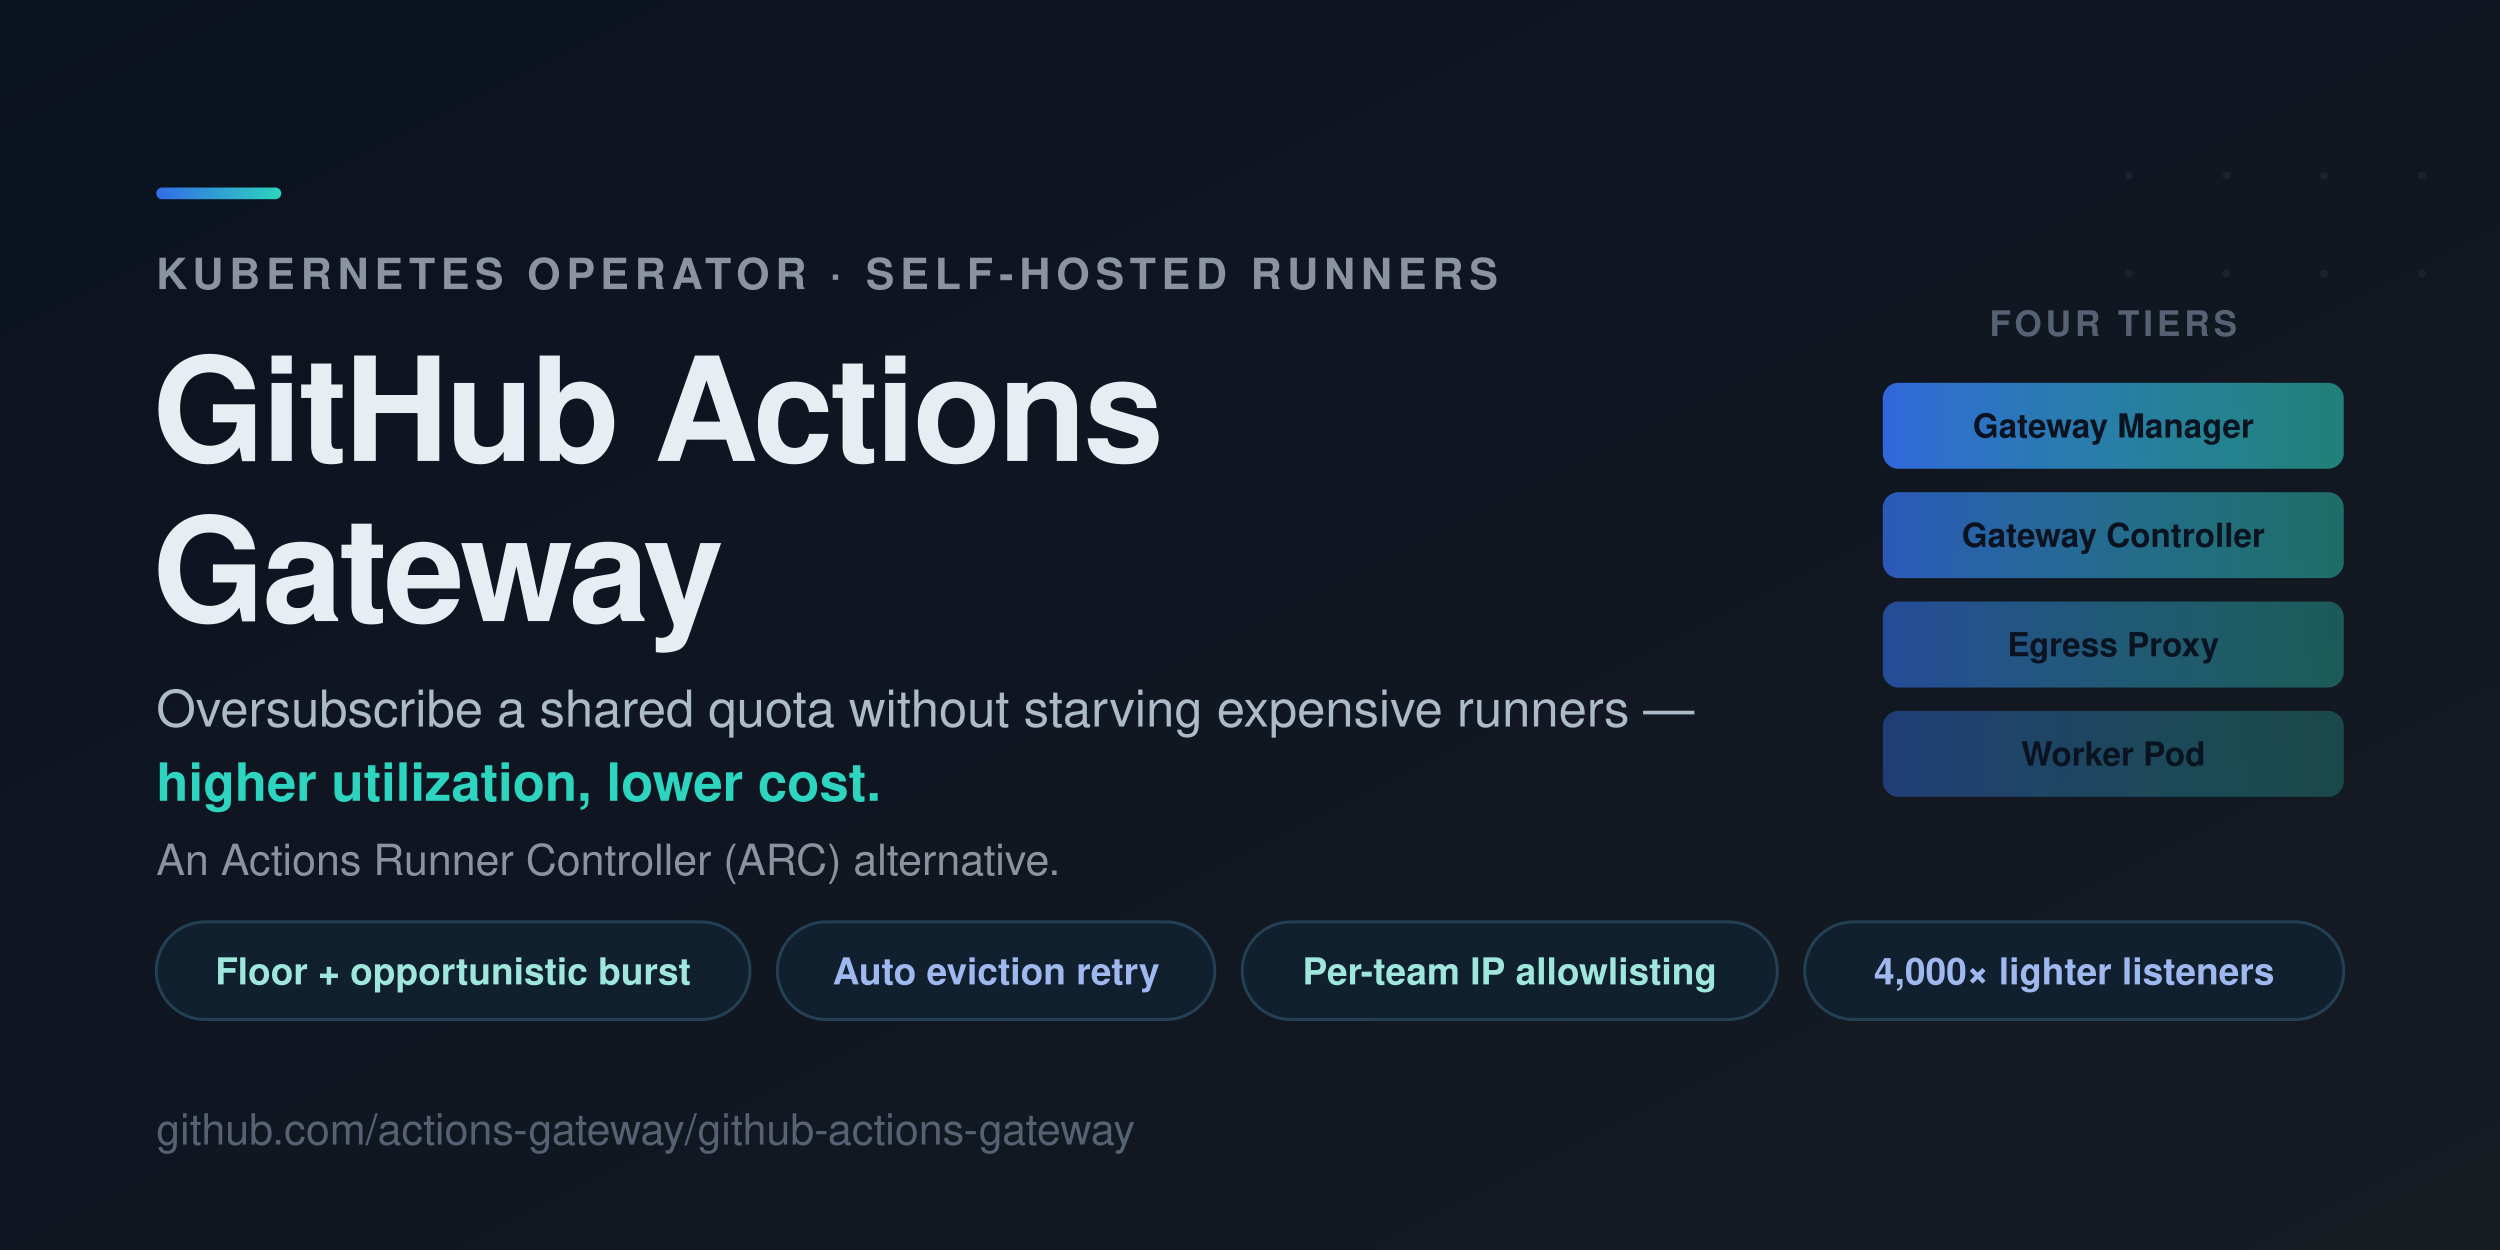
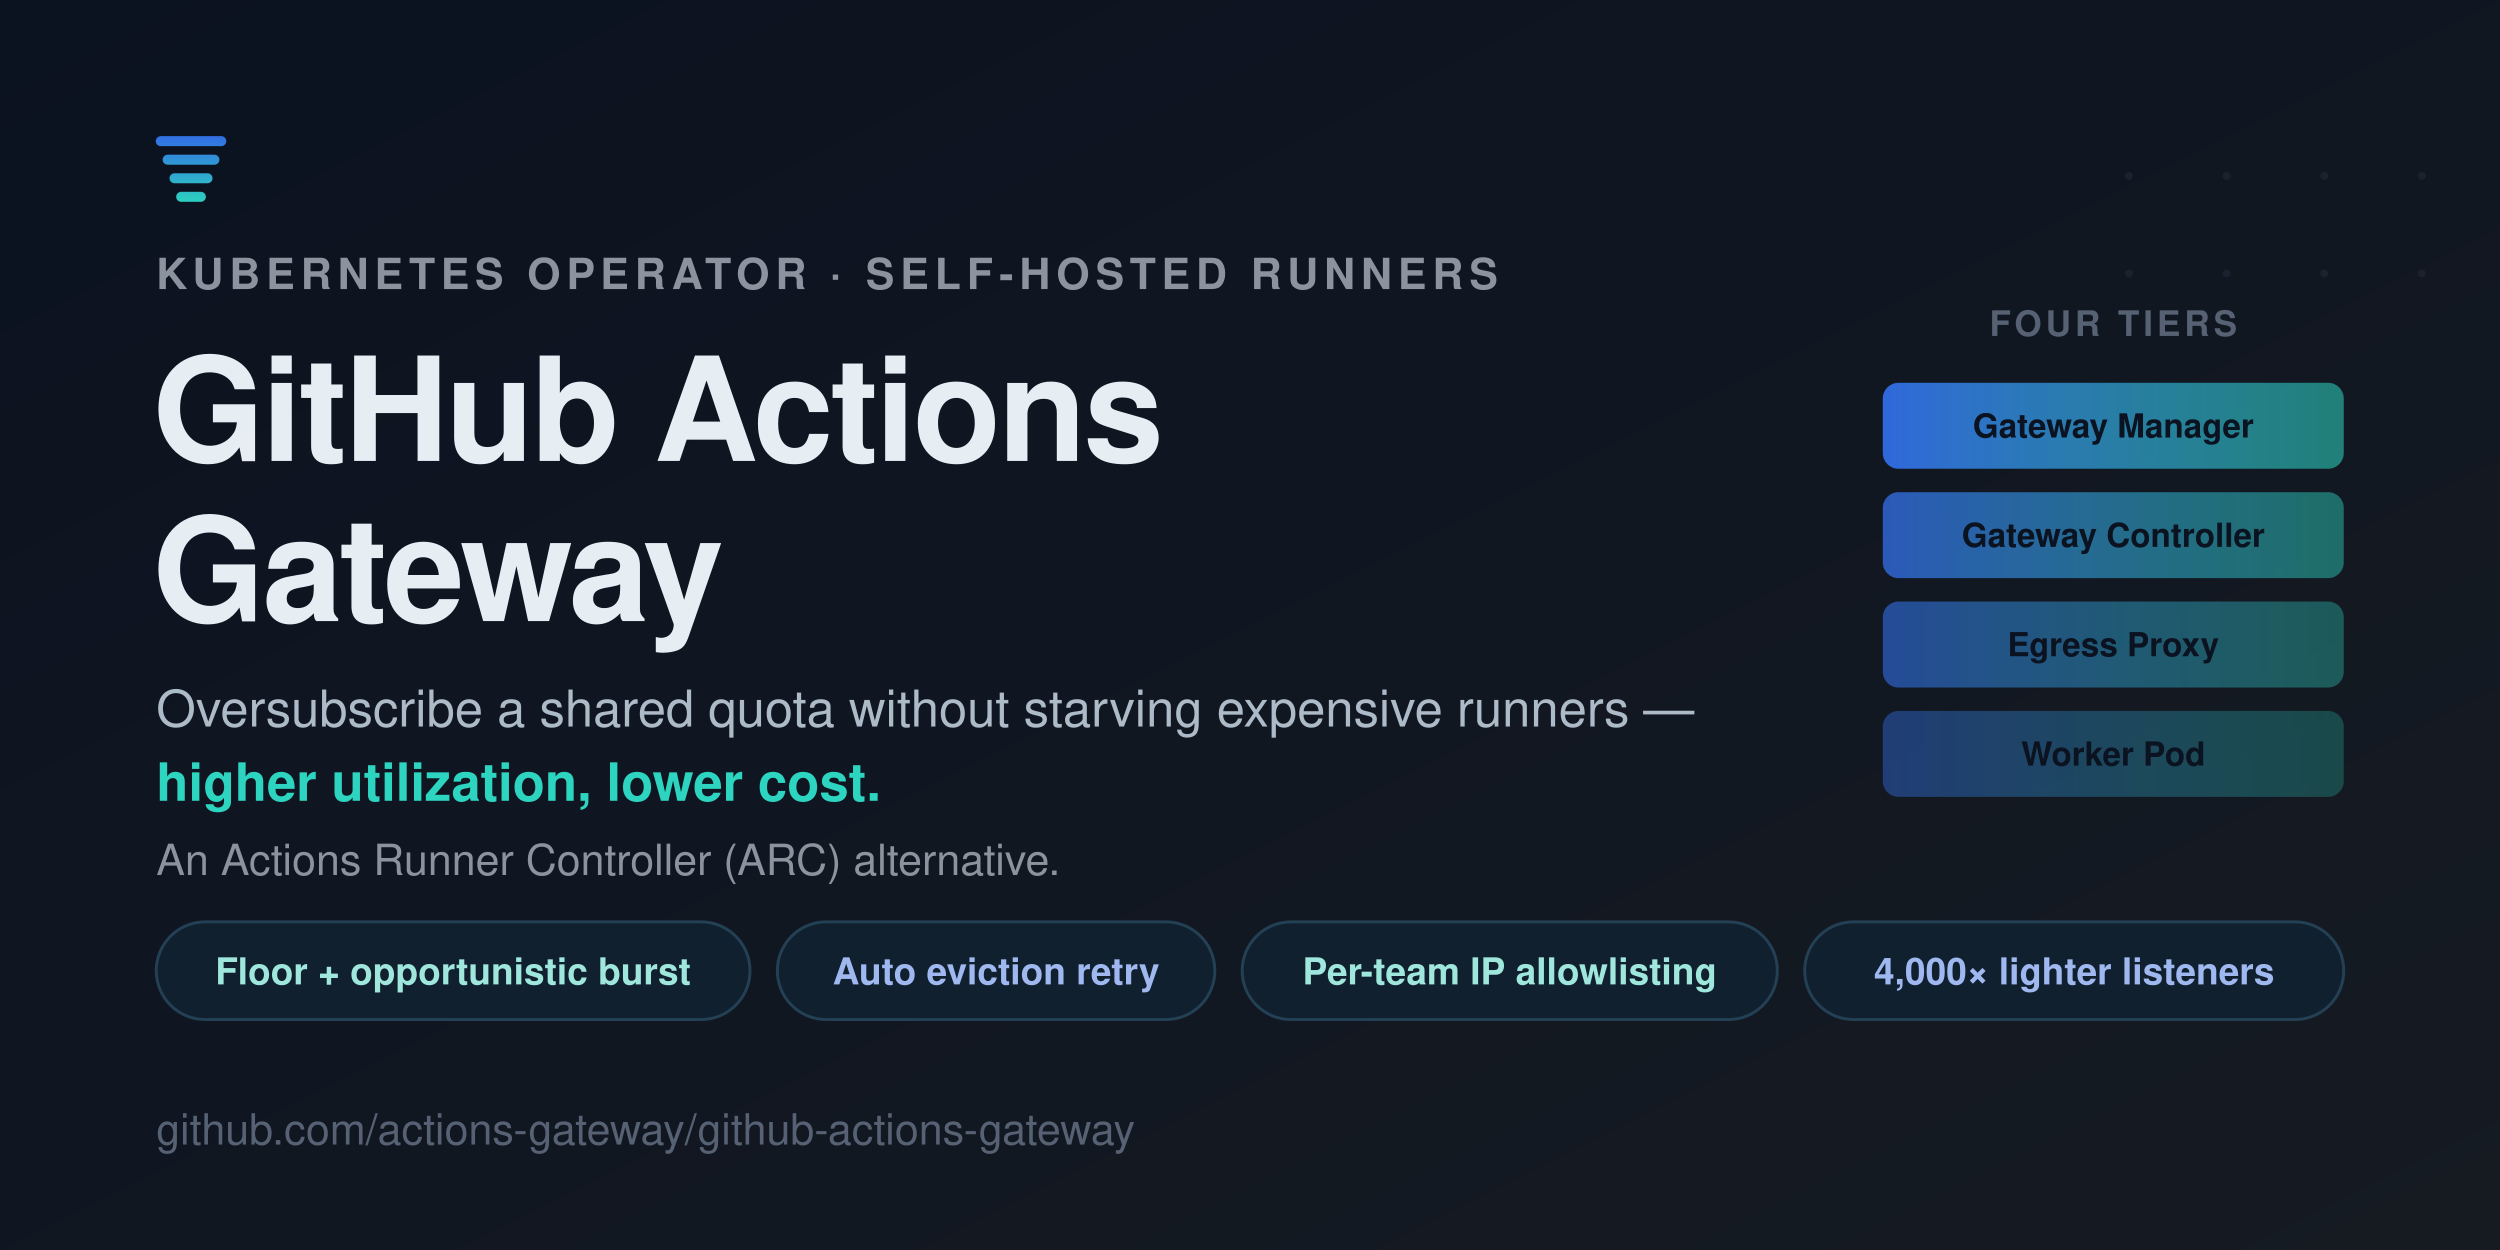
<svg xmlns="http://www.w3.org/2000/svg" width="1280" height="640" viewBox="0 0 1280 640" font-family="-apple-system, BlinkMacSystemFont, 'Segoe UI', Helvetica, Arial, sans-serif">
  <defs>
    <linearGradient id="bg" x1="0" y1="0" x2="1" y2="1">
      <stop offset="0" stop-color="#0B1220" />
      <stop offset="1" stop-color="#161B22" />
    </linearGradient>
    <linearGradient id="accent" x1="0" y1="0" x2="1" y2="0">
      <stop offset="0" stop-color="#326CE5" />
      <stop offset="1" stop-color="#2DD4BF" />
    </linearGradient>
    <linearGradient id="tier" x1="0" y1="0" x2="1" y2="0">
      <stop offset="0" stop-color="#326CE5" stop-opacity="0.95" />
      <stop offset="1" stop-color="#2DD4BF" stop-opacity="0.55" />
    </linearGradient>
+     <linearGradient id="markGrad" gradientUnits="userSpaceOnUse" x1="12" y1="2.5" x2="12" y2="21.5">
+       <stop offset="0" stop-color="#326CE5" />
+       <stop offset="1" stop-color="#2DD4BF" />
+     </linearGradient>
  </defs>
  <rect width="1280" height="640" fill="url(#bg)" />
  <g fill="#1F2A3A" opacity="0.6">
    <circle cx="1090" cy="90" r="2" />
    <circle cx="1140" cy="90" r="2" />
    <circle cx="1190" cy="90" r="2" />
    <circle cx="1240" cy="90" r="2" />
    <circle cx="1090" cy="140" r="2" />
    <circle cx="1140" cy="140" r="2" />
    <circle cx="1190" cy="140" r="2" />
    <circle cx="1240" cy="140" r="2" />
  </g>
-   <rect x="80" y="96" width="64" height="6" rx="3" fill="url(#accent)" />
+   <g transform="translate(75,64) scale(1.9)" fill="url(#markGrad)">
+     <rect x="2.5" y="3" width="19" height="2.7" rx="1.35" />
+     <rect x="4.35" y="8" width="15.3" height="2.7" rx="1.35" />
+     <rect x="6.2" y="13" width="11.6" height="2.7" rx="1.35" />
+     <rect x="8" y="18" width="8" height="2.7" rx="1.35" />
+   </g>
  <text x="80" y="148" fill="#8B949E" font-size="22" font-weight="600" letter-spacing="3">KUBERNETES OPERATOR · SELF-HOSTED RUNNERS</text>
  <text x="78" y="236" fill="#E6EDF3" font-size="74" font-weight="800" letter-spacing="-1.5">GitHub Actions</text>
  <text x="78" y="318" fill="#E6EDF3" font-size="74" font-weight="800" letter-spacing="-1.5">Gateway</text>
  <text x="80" y="372" fill="#ADBAC7" font-size="26" font-weight="400">Oversubscribe a shared quota without starving expensive runners —</text>
  <text x="80" y="410" fill="#2DD4BF" font-size="27" font-weight="600">higher utilization, lower cost.</text>
  <text x="80" y="448" fill="#8B949E" font-size="22" font-weight="400">An Actions Runner Controller (ARC) alternative.</text>
  <g font-size="19" font-weight="600">
    <g>
      <rect x="80" y="472" width="304" height="50" rx="25" fill="#11202E" stroke="#234055" stroke-width="1.5" />
      <text x="232" y="504" fill="#9FE7DC" text-anchor="middle">Floor + opportunistic burst</text>
    </g>
    <g>
      <rect x="398" y="472" width="224" height="50" rx="25" fill="#11202E" stroke="#234055" stroke-width="1.5" />
      <text x="510" y="504" fill="#9FB8F0" text-anchor="middle">Auto eviction retry</text>
    </g>
    <g>
      <rect x="636" y="472" width="274" height="50" rx="25" fill="#11202E" stroke="#234055" stroke-width="1.5" />
      <text x="773" y="504" fill="#9FE7DC" text-anchor="middle">Per-team IP allowlisting</text>
    </g>
    <g>
      <rect x="924" y="472" width="276" height="50" rx="25" fill="#11202E" stroke="#234055" stroke-width="1.5" />
      <text x="1062" y="504" fill="#9FB8F0" text-anchor="middle">4,000× lighter listeners</text>
    </g>
  </g>
  <g transform="translate(964, 196)">
    <text x="118" y="-24" fill="#566273" font-size="18" font-weight="600" letter-spacing="2" text-anchor="middle">FOUR TIERS</text>
    <rect x="0" y="0" width="236" height="44" rx="8" fill="url(#tier)" opacity="1.00" />
    <rect x="0" y="56" width="236" height="44" rx="8" fill="url(#tier)" opacity="0.82" />
    <rect x="0" y="112" width="236" height="44" rx="8" fill="url(#tier)" opacity="0.64" />
    <rect x="0" y="168" width="236" height="44" rx="8" fill="url(#tier)" opacity="0.46" />
    <g fill="#0B1220" font-size="17" font-weight="700">
      <text x="118" y="28" text-anchor="middle">Gateway Manager</text>
      <text x="118" y="84" text-anchor="middle">Gateway Controller</text>
      <text x="118" y="140" text-anchor="middle">Egress Proxy</text>
      <text x="118" y="196" text-anchor="middle">Worker Pod</text>
    </g>
  </g>
  <text x="80" y="586" fill="#566273" font-size="22" font-weight="500">github.com/actions-gateway/github-actions-gateway</text>
</svg>
